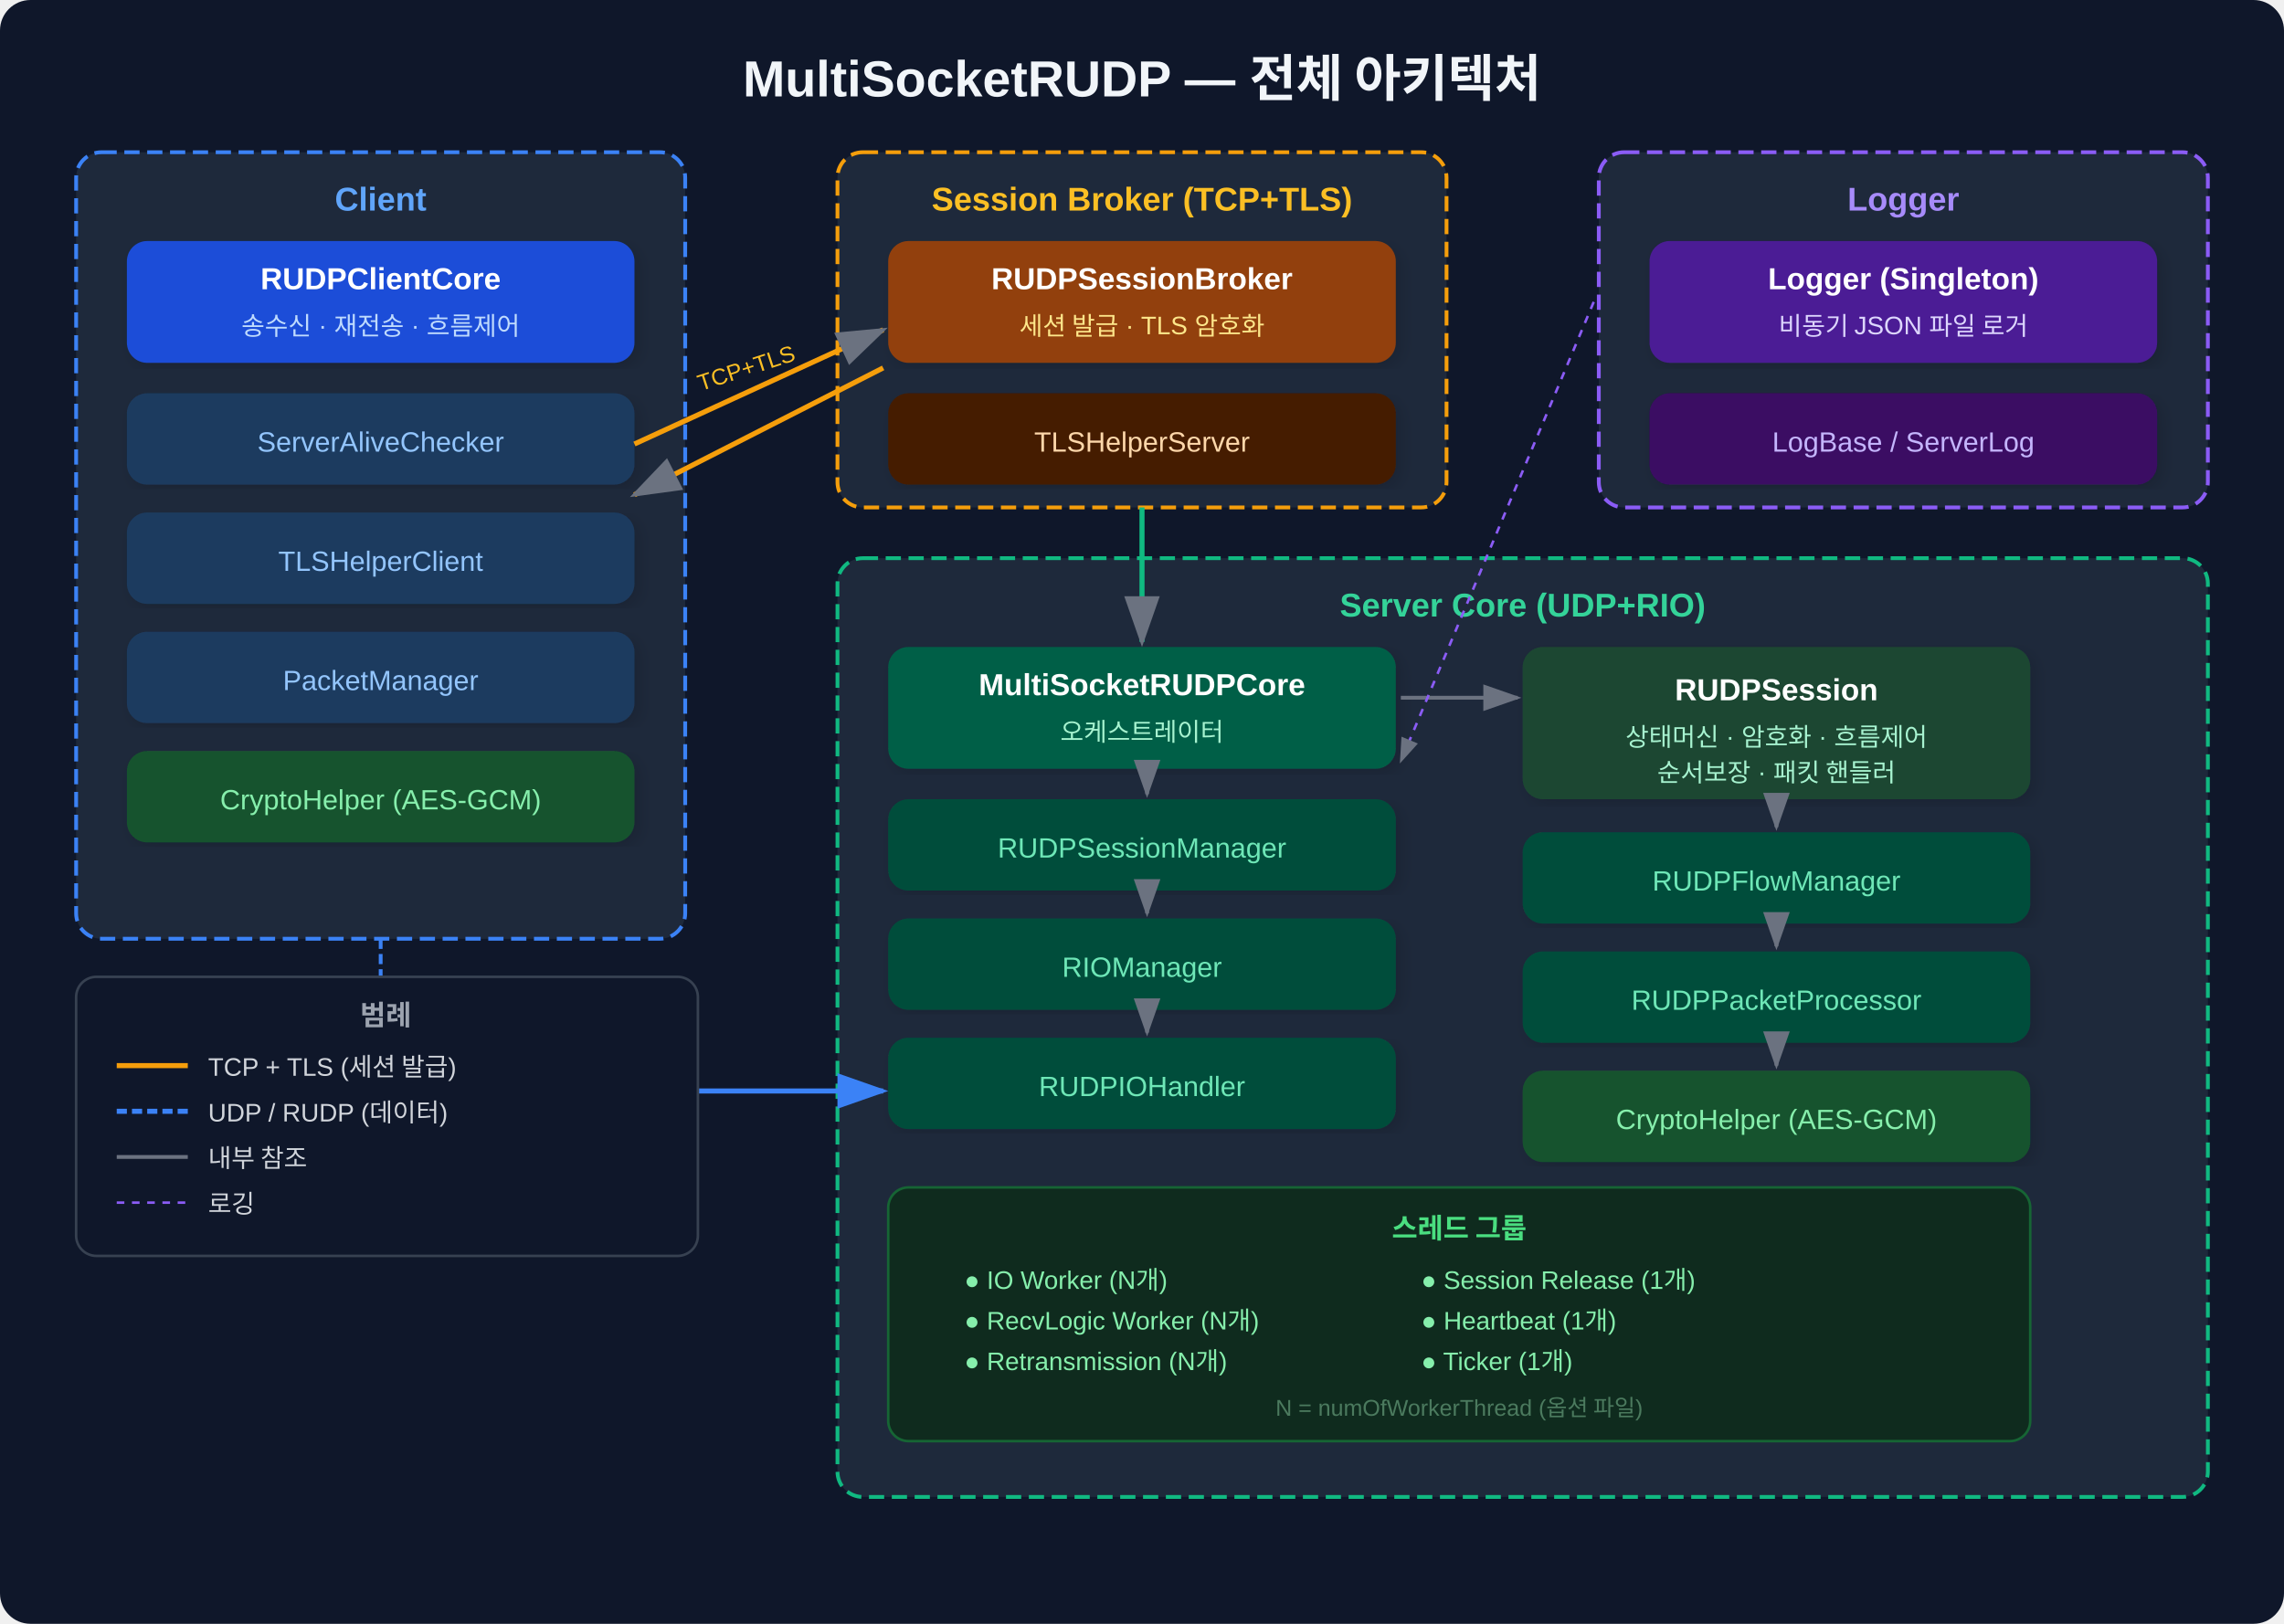
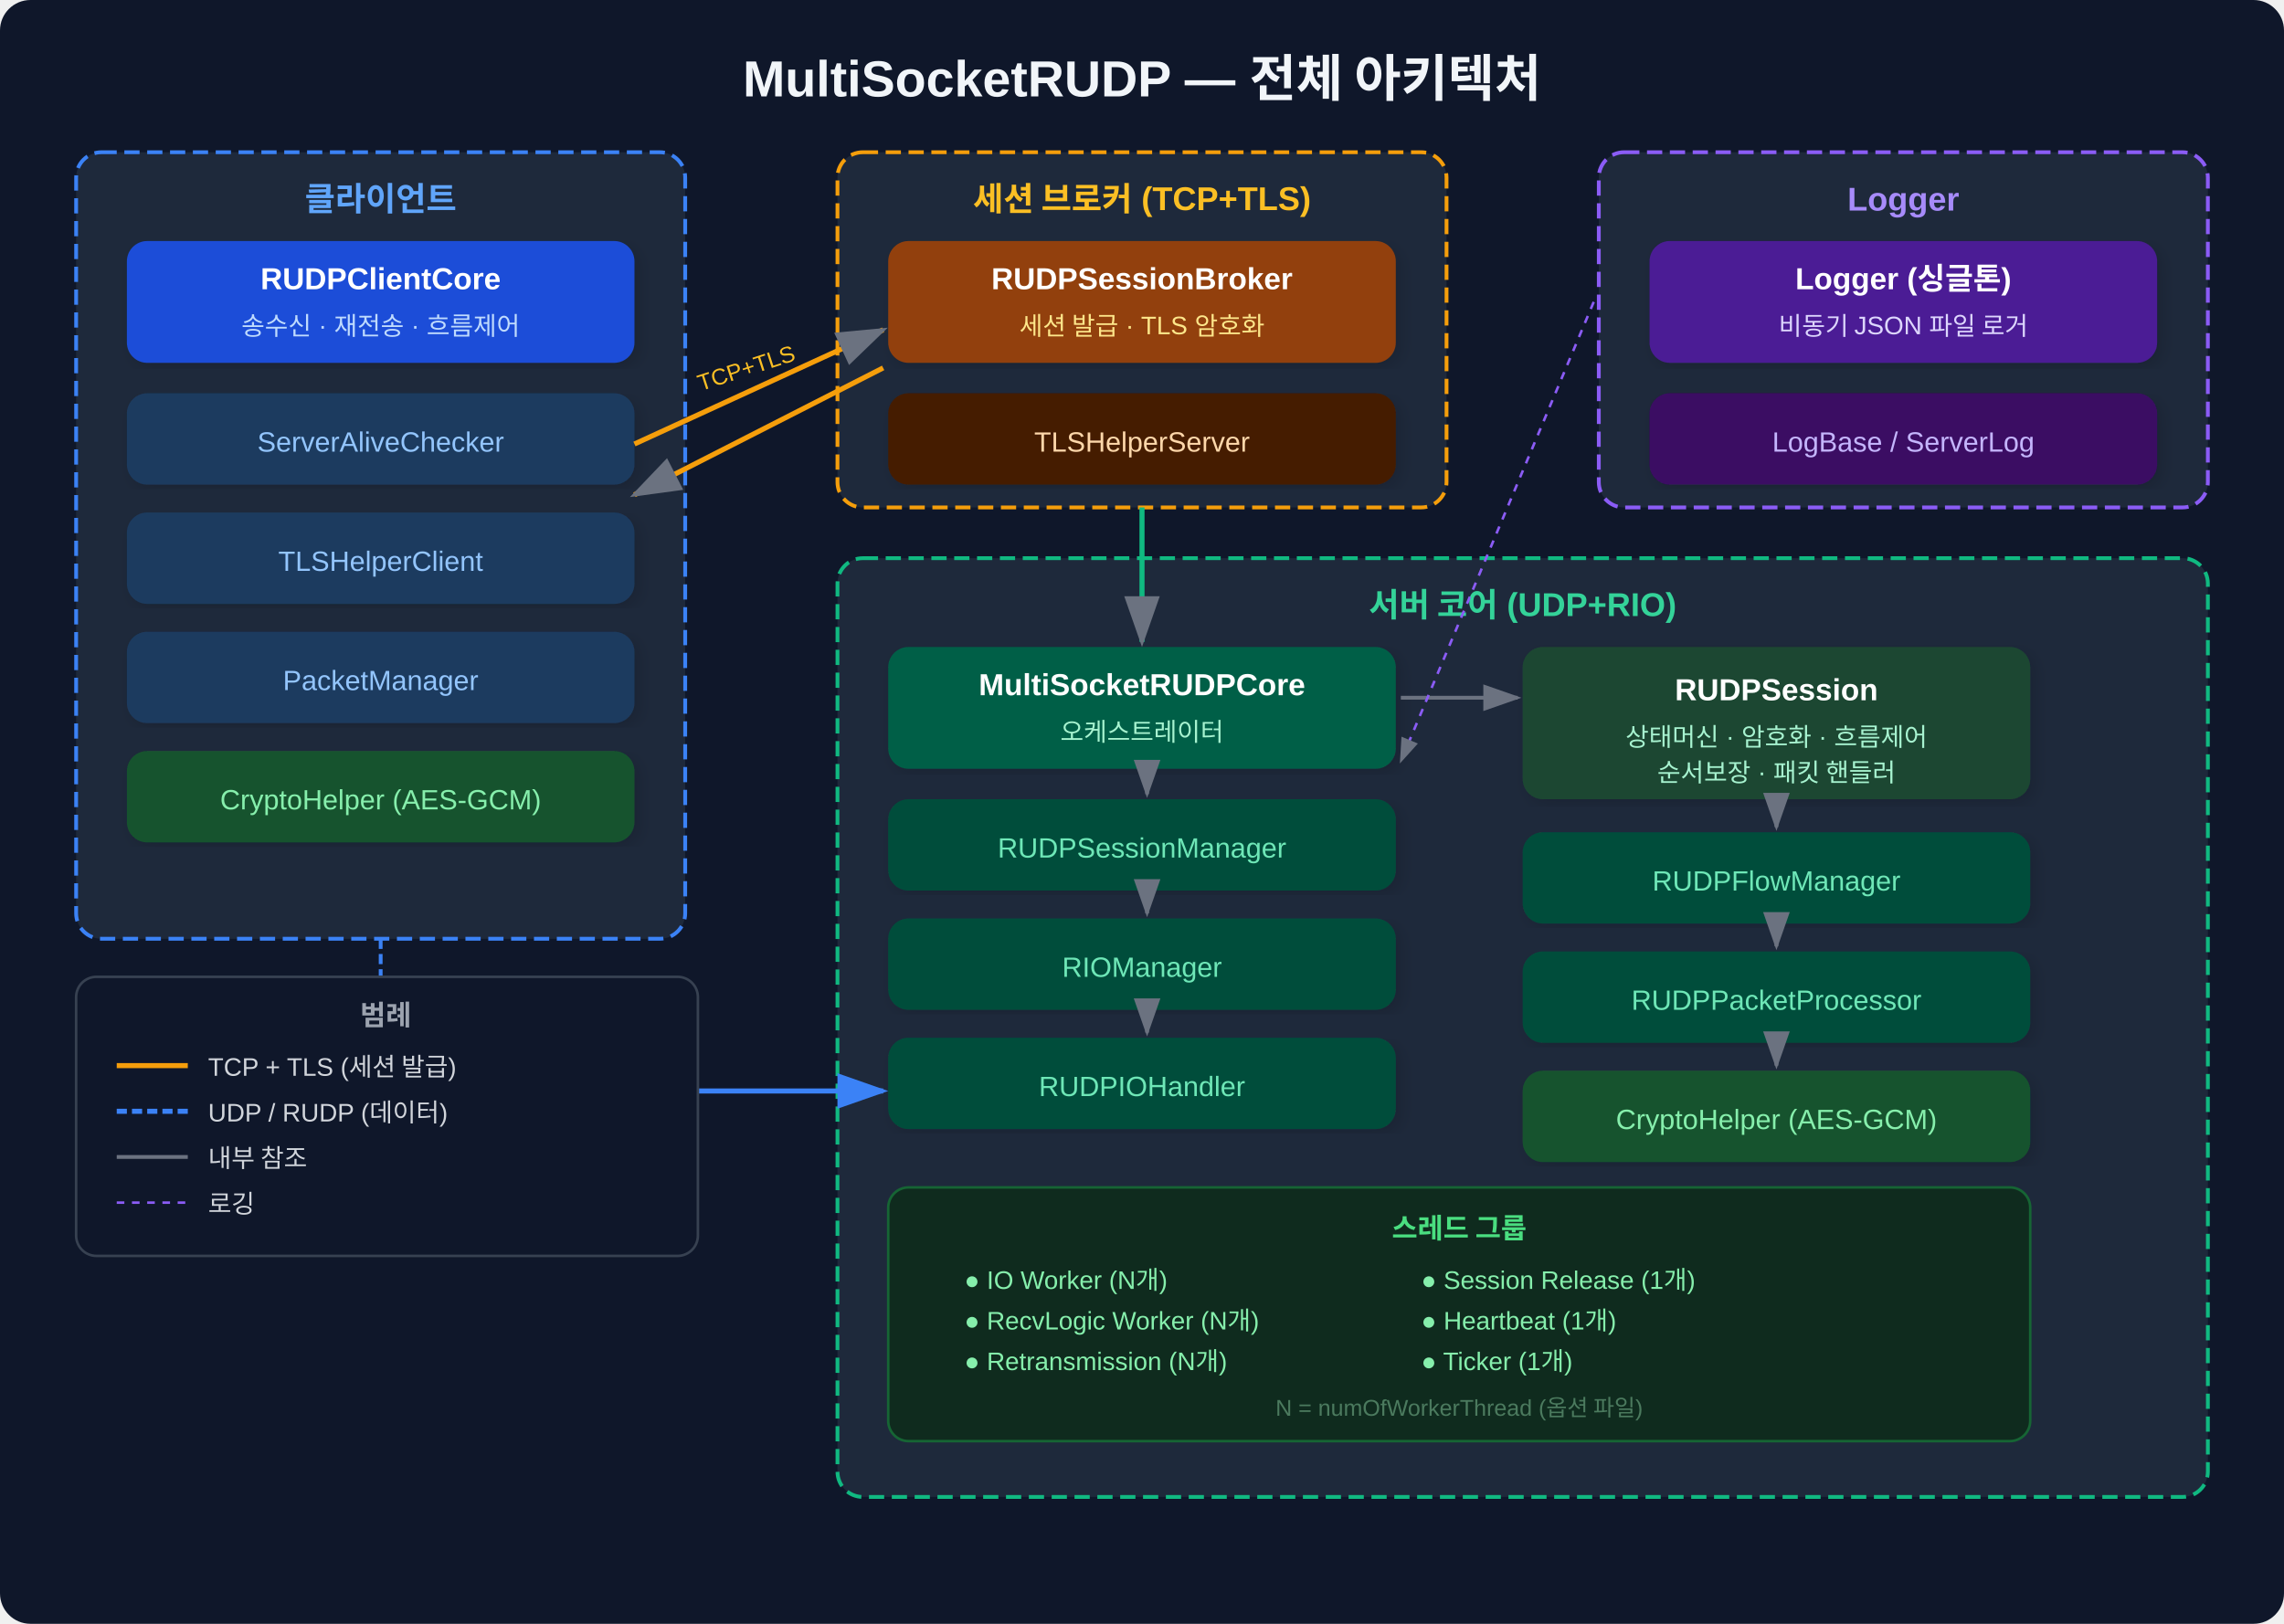
<svg xmlns="http://www.w3.org/2000/svg" viewBox="0 0 900 640" font-family="'Segoe UI', Arial, sans-serif">
  <defs>
    <marker id="arrow" markerWidth="10" markerHeight="7" refX="9" refY="3.5" orient="auto">
      <polygon points="0 0, 10 3.5, 0 7" fill="#6b7280" />
    </marker>
    <marker id="arrow-blue" markerWidth="10" markerHeight="7" refX="9" refY="3.5" orient="auto">
      <polygon points="0 0, 10 3.5, 0 7" fill="#3b82f6" />
    </marker>
    <marker id="arrow-red" markerWidth="10" markerHeight="7" refX="9" refY="3.5" orient="auto">
      <polygon points="0 0, 10 3.5, 0 7" fill="#ef4444" />
    </marker>
    <filter id="shadow" x="-5%" y="-5%" width="110%" height="110%">
      <feDropShadow dx="2" dy="2" stdDeviation="3" flood-color="#00000022" />
    </filter>
  </defs>
  <rect width="900" height="640" fill="#0f172a" rx="12" />
  <text x="450" y="38" text-anchor="middle" font-size="20" font-weight="700" fill="#f1f5f9">MultiSocketRUDP — 전체 아키텍처</text>
  <rect x="30" y="60" width="240" height="310" rx="10" fill="#1e293b" stroke="#3b82f6" stroke-width="1.5" stroke-dasharray="6,3" />
-   <text x="150" y="83" text-anchor="middle" font-size="13" font-weight="600" fill="#60a5fa">Client</text>
+   <text x="150" y="83" text-anchor="middle" font-size="13" font-weight="600" fill="#60a5fa">클라이언트</text>
  <rect x="50" y="95" width="200" height="48" rx="8" fill="#1d4ed8" filter="url(#shadow)" />
  <text x="150" y="114" text-anchor="middle" font-size="12" font-weight="600" fill="#fff">RUDPClientCore</text>
  <text x="150" y="132" text-anchor="middle" font-size="10" fill="#bfdbfe">송수신 · 재전송 · 흐름제어</text>
  <rect x="50" y="155" width="200" height="36" rx="8" fill="#1e3a5f" filter="url(#shadow)" />
  <text x="150" y="178" text-anchor="middle" font-size="11" fill="#93c5fd">ServerAliveChecker</text>
  <rect x="50" y="202" width="200" height="36" rx="8" fill="#1e3a5f" filter="url(#shadow)" />
  <text x="150" y="225" text-anchor="middle" font-size="11" fill="#93c5fd">TLSHelperClient</text>
  <rect x="50" y="249" width="200" height="36" rx="8" fill="#1e3a5f" filter="url(#shadow)" />
  <text x="150" y="272" text-anchor="middle" font-size="11" fill="#93c5fd">PacketManager</text>
  <rect x="50" y="296" width="200" height="36" rx="8" fill="#14532d" filter="url(#shadow)" />
  <text x="150" y="319" text-anchor="middle" font-size="11" fill="#86efac">CryptoHelper (AES-GCM)</text>
  <rect x="330" y="60" width="240" height="140" rx="10" fill="#1e293b" stroke="#f59e0b" stroke-width="1.5" stroke-dasharray="6,3" />
-   <text x="450" y="83" text-anchor="middle" font-size="13" font-weight="600" fill="#fbbf24">Session Broker (TCP+TLS)</text>
+   <text x="450" y="83" text-anchor="middle" font-size="13" font-weight="600" fill="#fbbf24">세션 브로커 (TCP+TLS)</text>
  <rect x="350" y="95" width="200" height="48" rx="8" fill="#92400e" filter="url(#shadow)" />
  <text x="450" y="114" text-anchor="middle" font-size="12" font-weight="600" fill="#fff">RUDPSessionBroker</text>
  <text x="450" y="132" text-anchor="middle" font-size="10" fill="#fde68a">세션 발급 · TLS 암호화</text>
  <rect x="350" y="155" width="200" height="36" rx="8" fill="#451a03" filter="url(#shadow)" />
  <text x="450" y="178" text-anchor="middle" font-size="11" fill="#fed7aa">TLSHelperServer</text>
  <rect x="330" y="220" width="540" height="370" rx="10" fill="#1e293b" stroke="#10b981" stroke-width="1.5" stroke-dasharray="6,3" />
-   <text x="600" y="243" text-anchor="middle" font-size="13" font-weight="600" fill="#34d399">Server Core (UDP+RIO)</text>
+   <text x="600" y="243" text-anchor="middle" font-size="13" font-weight="600" fill="#34d399">서버 코어 (UDP+RIO)</text>
  <rect x="350" y="255" width="200" height="48" rx="8" fill="#065f46" filter="url(#shadow)" />
  <text x="450" y="274" text-anchor="middle" font-size="12" font-weight="600" fill="#fff">MultiSocketRUDPCore</text>
  <text x="450" y="292" text-anchor="middle" font-size="10" fill="#a7f3d0">오케스트레이터</text>
  <rect x="350" y="315" width="200" height="36" rx="8" fill="#064e3b" filter="url(#shadow)" />
  <text x="450" y="338" text-anchor="middle" font-size="11" fill="#6ee7b7">RUDPSessionManager</text>
  <rect x="350" y="362" width="200" height="36" rx="8" fill="#064e3b" filter="url(#shadow)" />
  <text x="450" y="385" text-anchor="middle" font-size="11" fill="#6ee7b7">RIOManager</text>
  <rect x="350" y="409" width="200" height="36" rx="8" fill="#064e3b" filter="url(#shadow)" />
  <text x="450" y="432" text-anchor="middle" font-size="11" fill="#6ee7b7">RUDPIOHandler</text>
  <rect x="600" y="255" width="200" height="60" rx="8" fill="#1a4731" filter="url(#shadow)" />
  <text x="700" y="276" text-anchor="middle" font-size="12" font-weight="600" fill="#fff">RUDPSession</text>
  <text x="700" y="294" text-anchor="middle" font-size="10" fill="#a7f3d0">상태머신 · 암호화 · 흐름제어</text>
  <text x="700" y="308" text-anchor="middle" font-size="10" fill="#a7f3d0">순서보장 · 패킷 핸들러</text>
  <rect x="600" y="328" width="200" height="36" rx="8" fill="#064e3b" filter="url(#shadow)" />
  <text x="700" y="351" text-anchor="middle" font-size="11" fill="#6ee7b7">RUDPFlowManager</text>
  <rect x="600" y="375" width="200" height="36" rx="8" fill="#064e3b" filter="url(#shadow)" />
  <text x="700" y="398" text-anchor="middle" font-size="11" fill="#6ee7b7">RUDPPacketProcessor</text>
  <rect x="600" y="422" width="200" height="36" rx="8" fill="#14532d" filter="url(#shadow)" />
  <text x="700" y="445" text-anchor="middle" font-size="11" fill="#86efac">CryptoHelper (AES-GCM)</text>
  <rect x="350" y="468" width="450" height="100" rx="8" fill="#0f2b1e" stroke="#166534" stroke-width="1" />
  <text x="575" y="488" text-anchor="middle" font-size="11" font-weight="600" fill="#4ade80">스레드 그룹</text>
  <text x="380" y="508" font-size="10" fill="#86efac">● IO Worker (N개)</text>
  <text x="380" y="524" font-size="10" fill="#86efac">● RecvLogic Worker (N개)</text>
  <text x="380" y="540" font-size="10" fill="#86efac">● Retransmission (N개)</text>
  <text x="560" y="508" font-size="10" fill="#86efac">● Session Release (1개)</text>
  <text x="560" y="524" font-size="10" fill="#86efac">● Heartbeat (1개)</text>
  <text x="560" y="540" font-size="10" fill="#86efac">● Ticker (1개)</text>
  <text x="575" y="558" text-anchor="middle" font-size="9" fill="#4b7a5e">N = numOfWorkerThread (옵션 파일)</text>
  <rect x="630" y="60" width="240" height="140" rx="10" fill="#1e293b" stroke="#8b5cf6" stroke-width="1.5" stroke-dasharray="6,3" />
  <text x="750" y="83" text-anchor="middle" font-size="13" font-weight="600" fill="#a78bfa">Logger</text>
  <rect x="650" y="95" width="200" height="48" rx="8" fill="#4c1d95" filter="url(#shadow)" />
-   <text x="750" y="114" text-anchor="middle" font-size="12" font-weight="600" fill="#fff">Logger (Singleton)</text>
+   <text x="750" y="114" text-anchor="middle" font-size="12" font-weight="600" fill="#fff">Logger (싱글톤)</text>
  <text x="750" y="132" text-anchor="middle" font-size="10" fill="#ddd6fe">비동기 JSON 파일 로거</text>
  <rect x="650" y="155" width="200" height="36" rx="8" fill="#3b0764" filter="url(#shadow)" />
  <text x="750" y="178" text-anchor="middle" font-size="11" fill="#c4b5fd">LogBase / ServerLog</text>
  <line x1="250" y1="175" x2="348" y2="130" stroke="#f59e0b" stroke-width="2" marker-end="url(#arrow)" />
  <line x1="348" y1="145" x2="250" y2="195" stroke="#f59e0b" stroke-width="2" marker-end="url(#arrow)" />
  <text x="295" y="148" text-anchor="middle" font-size="9" fill="#fbbf24" transform="rotate(-18,295,148)">TCP+TLS</text>
  <line x1="150" y1="370" x2="150" y2="430" stroke="#3b82f6" stroke-width="1.5" stroke-dasharray="4,2" />
  <line x1="150" y1="430" x2="348" y2="430" stroke="#3b82f6" stroke-width="2" marker-end="url(#arrow-blue)" />
  <text x="248" y="446" text-anchor="middle" font-size="9" fill="#60a5fa">UDP (RUDP)</text>
  <line x1="450" y1="200" x2="450" y2="253" stroke="#10b981" stroke-width="2" marker-end="url(#arrow)" />
  <line x1="552" y1="275" x2="598" y2="275" stroke="#6b7280" stroke-width="1.5" marker-end="url(#arrow)" />
  <line x1="452" y1="303" x2="452" y2="313" stroke="#6b7280" stroke-width="1.5" marker-end="url(#arrow)" />
  <line x1="452" y1="351" x2="452" y2="360" stroke="#6b7280" stroke-width="1.5" marker-end="url(#arrow)" />
  <line x1="452" y1="398" x2="452" y2="407" stroke="#6b7280" stroke-width="1.5" marker-end="url(#arrow)" />
  <line x1="700" y1="315" x2="700" y2="326" stroke="#6b7280" stroke-width="1.5" marker-end="url(#arrow)" />
  <line x1="700" y1="364" x2="700" y2="373" stroke="#6b7280" stroke-width="1.5" marker-end="url(#arrow)" />
  <line x1="700" y1="411" x2="700" y2="420" stroke="#6b7280" stroke-width="1.5" marker-end="url(#arrow)" />
  <line x1="628" y1="119" x2="552" y2="300" stroke="#8b5cf6" stroke-width="1" stroke-dasharray="3,3" marker-end="url(#arrow)" />
  <rect x="30" y="385" width="245" height="110" rx="8" fill="#0f172a" stroke="#374151" stroke-width="1" />
  <text x="152" y="404" text-anchor="middle" font-size="11" font-weight="600" fill="#9ca3af">범례</text>
  <line x1="46" y1="420" x2="74" y2="420" stroke="#f59e0b" stroke-width="2" />
  <text x="82" y="424" font-size="10" fill="#d1d5db">TCP + TLS (세션 발급)</text>
  <line x1="46" y1="438" x2="74" y2="438" stroke="#3b82f6" stroke-width="2" stroke-dasharray="4,2" />
  <text x="82" y="442" font-size="10" fill="#d1d5db">UDP / RUDP (데이터)</text>
  <line x1="46" y1="456" x2="74" y2="456" stroke="#6b7280" stroke-width="1.5" />
  <text x="82" y="460" font-size="10" fill="#d1d5db">내부 참조</text>
  <line x1="46" y1="474" x2="74" y2="474" stroke="#8b5cf6" stroke-width="1" stroke-dasharray="3,3" />
  <text x="82" y="478" font-size="10" fill="#d1d5db">로깅</text>
</svg>
